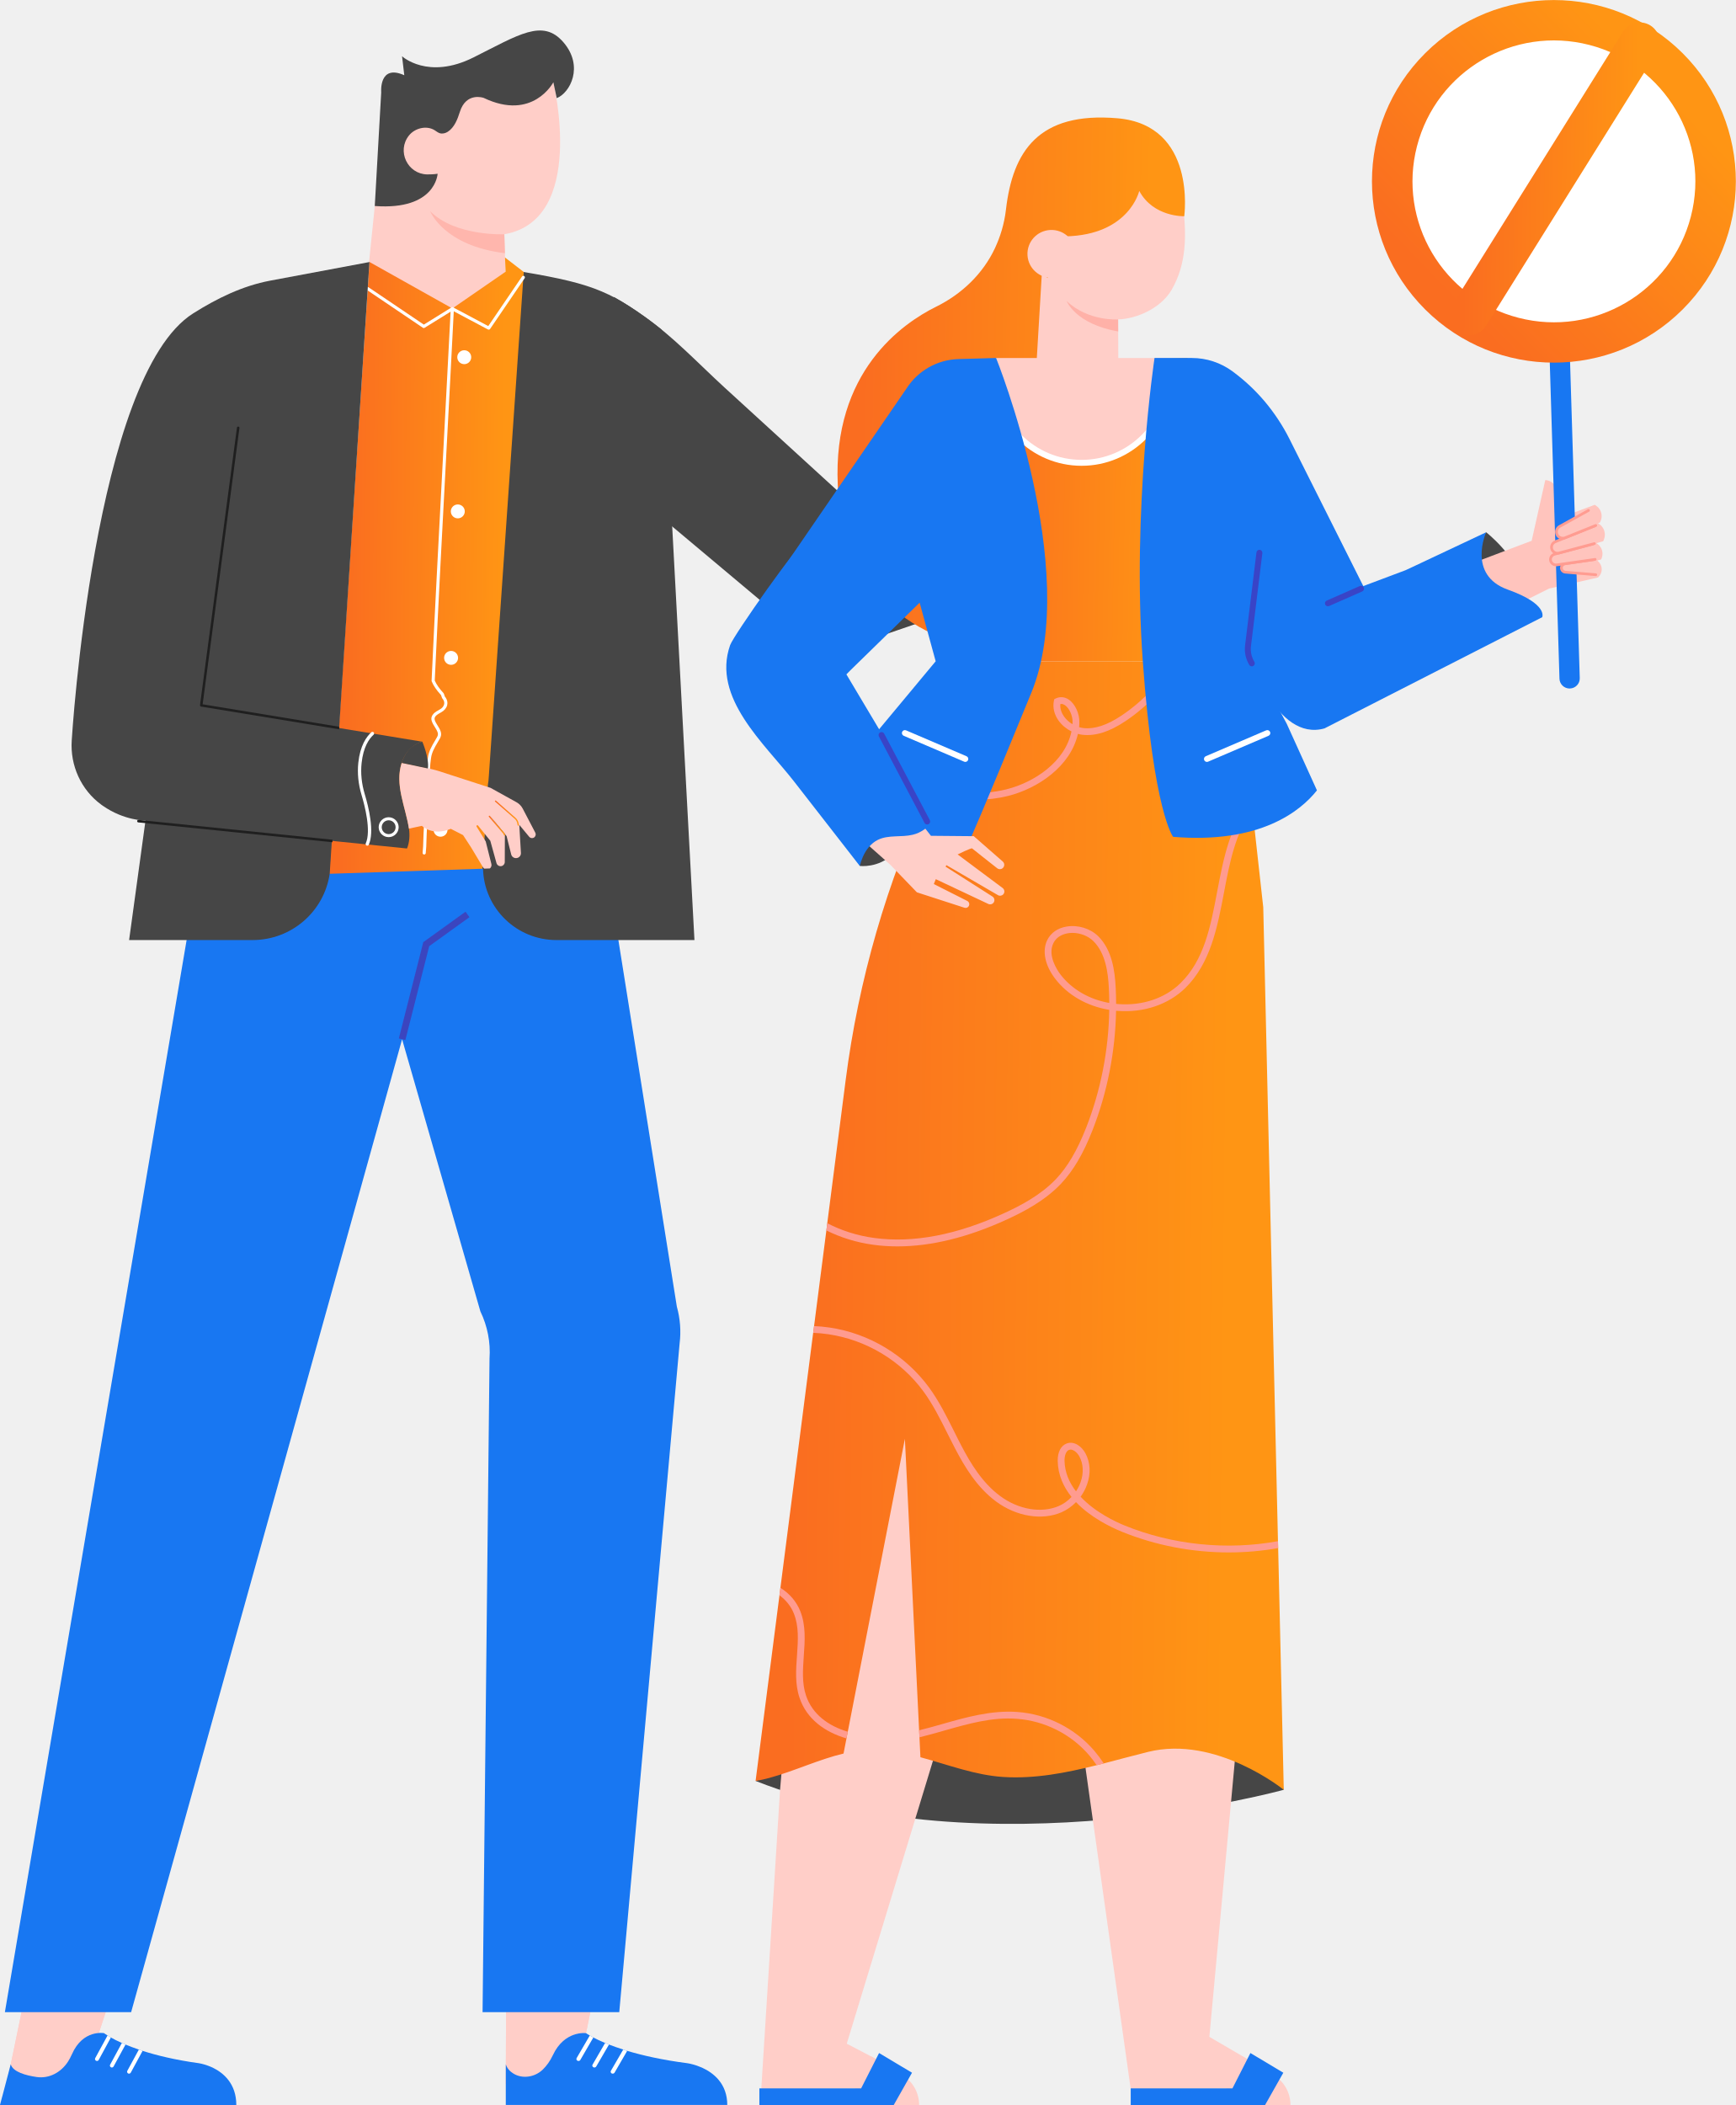
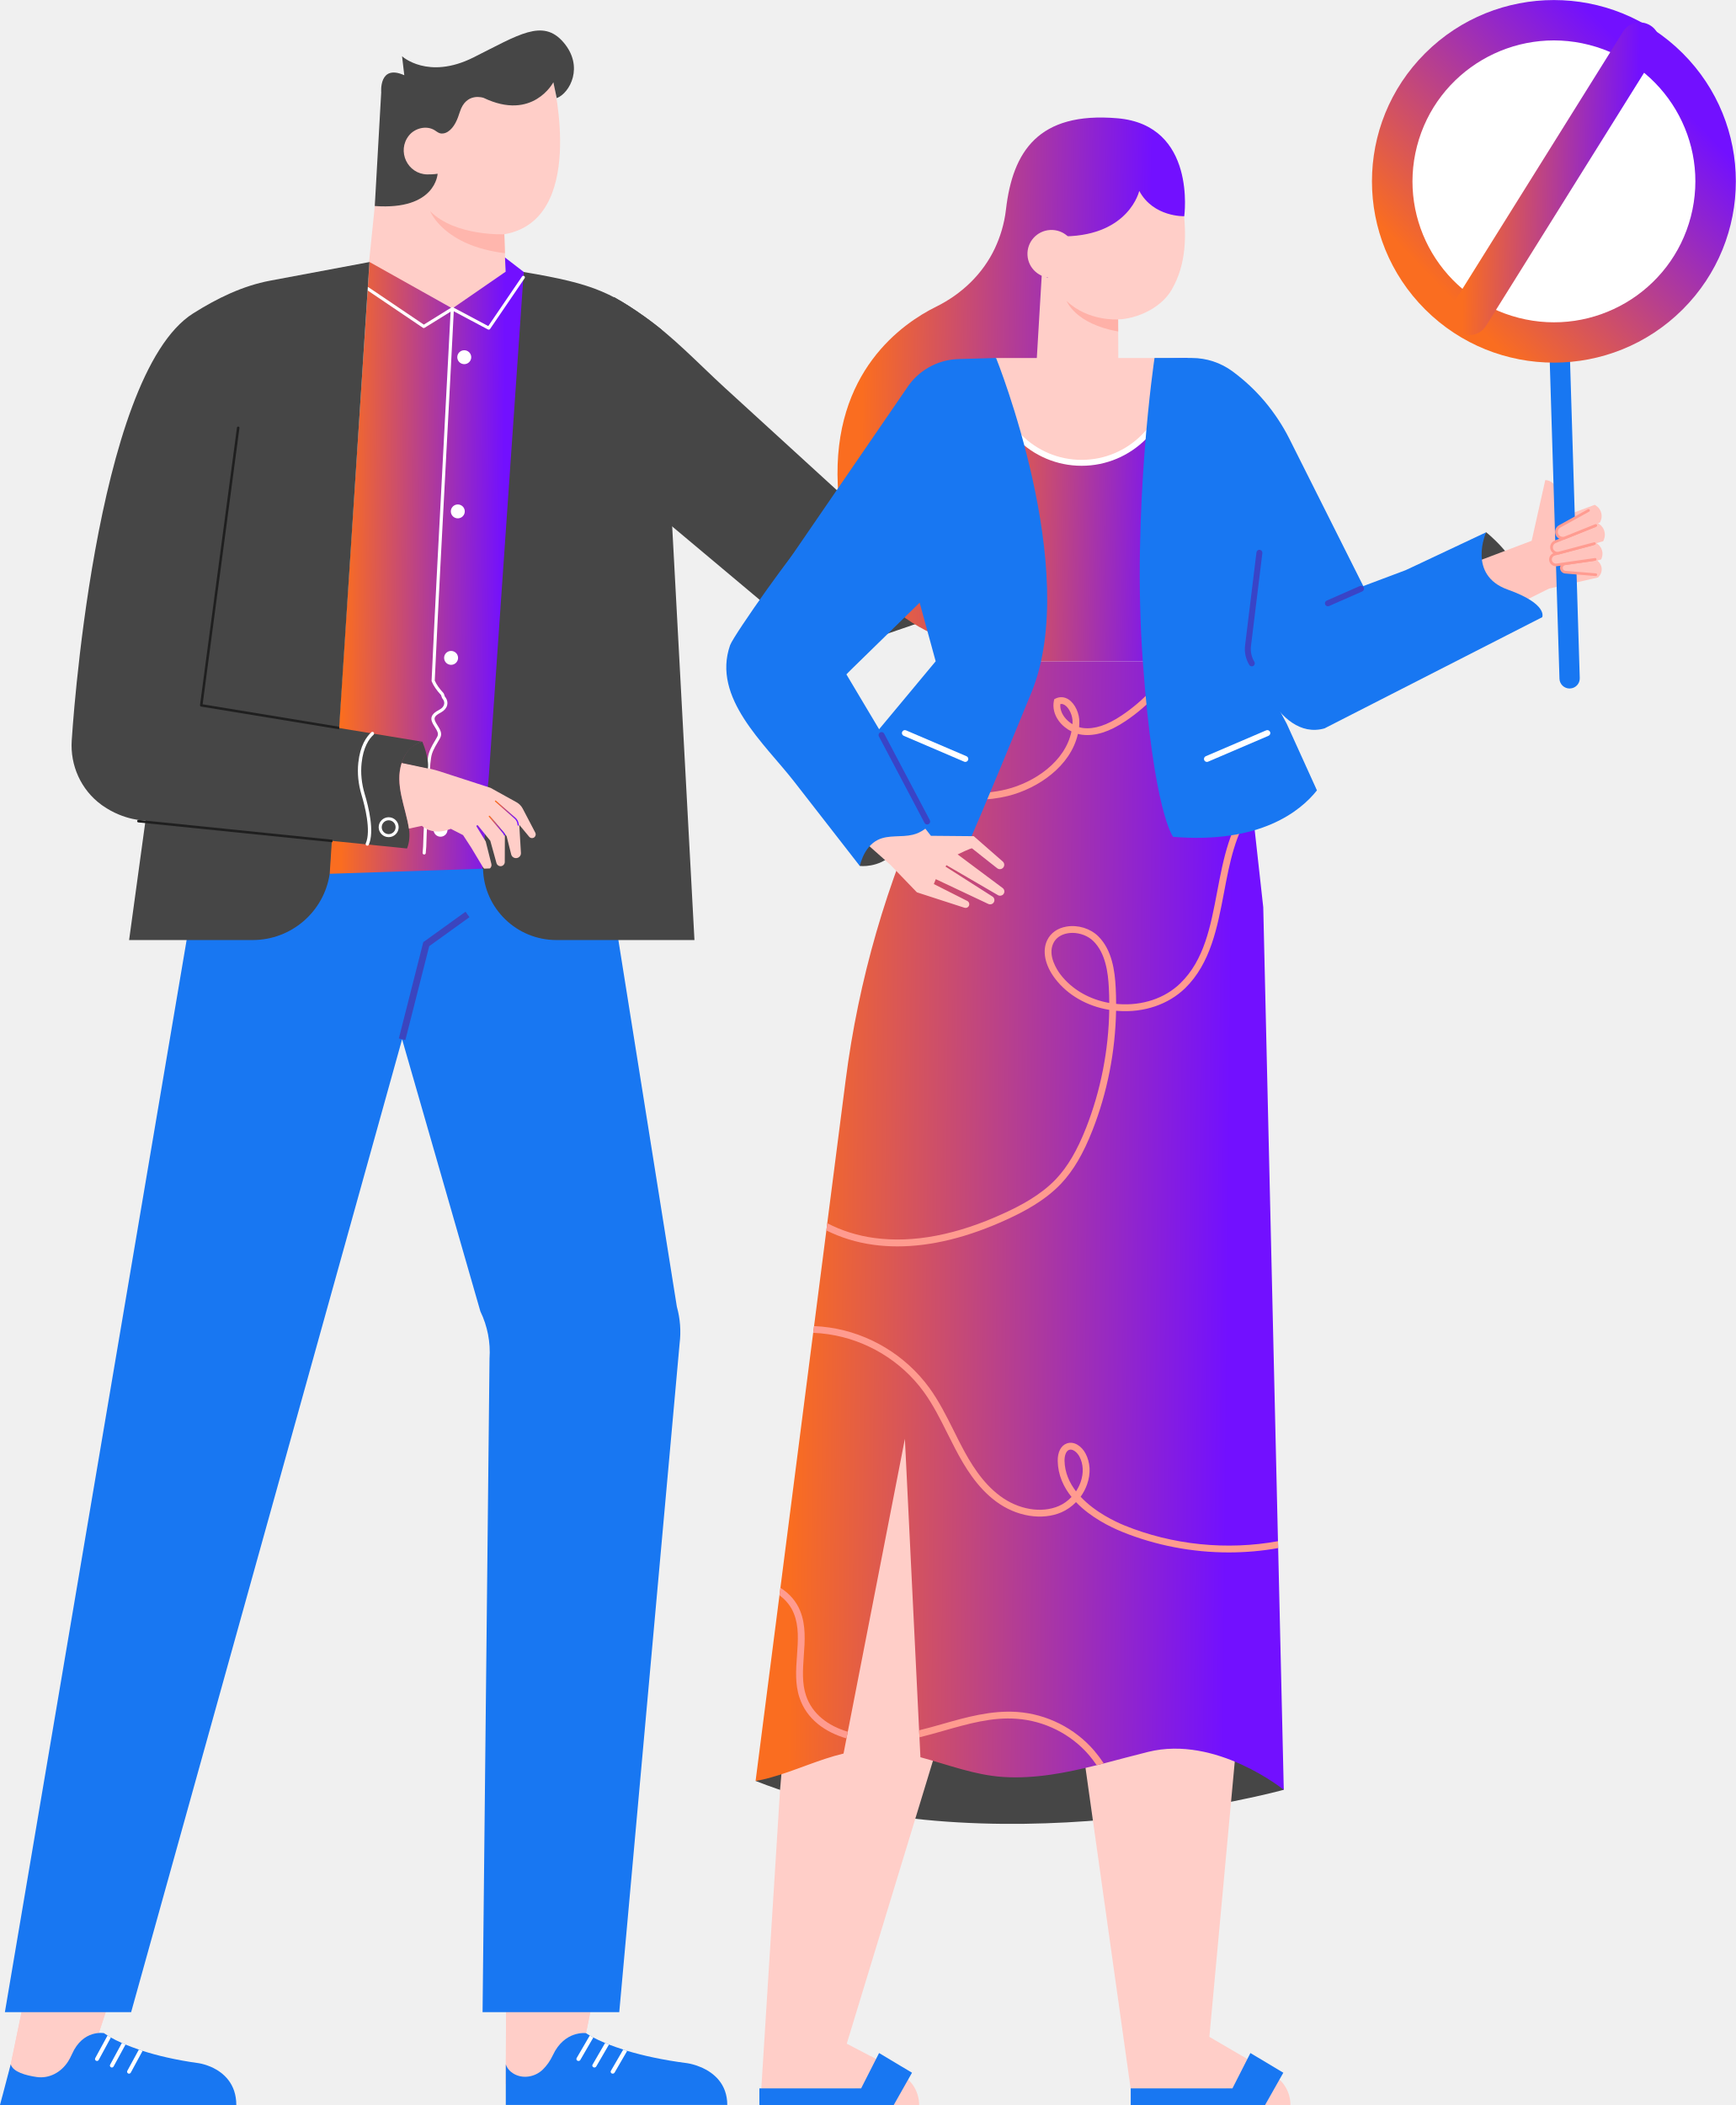
<svg xmlns="http://www.w3.org/2000/svg" width="240" height="291" viewBox="0 0 240 291" fill="none">
  <g clip-path="url(#clip0_12_9545)">
    <path d="M151.81 63.713C151.81 63.713 159.051 65.146 156.067 75.034L149.025 68.792L151.81 63.713Z" fill="#464646" />
    <path d="M144.478 68.182L156.689 65.07L162.628 63.387L172.033 64.169C172.462 64.206 172.776 64.585 172.73 65.011C172.691 65.372 172.402 65.657 172.038 65.689L165.604 66.269L166.377 66.572C167.167 66.883 167.804 67.486 168.155 68.254L169.9 72.072C170.066 72.435 169.858 72.859 169.468 72.953C169.214 73.013 168.949 72.914 168.799 72.7L167.231 70.462L166.003 68.709L167.241 70.029L167.282 72.679C167.287 72.948 167.072 73.171 166.802 73.176C166.58 73.18 166.382 73.038 166.32 72.826L165.556 70.269L164.173 68.063L157.285 70.786L150.863 75.494L144.478 68.182Z" fill="#FFCEC8" />
    <path d="M160.369 66.814L167.998 68.67C168.377 68.762 168.656 69.084 168.691 69.471C168.742 70.013 168.308 70.478 167.761 70.466L161.646 70.335C161.646 70.335 159.85 71.547 157.285 70.786L157.294 67.854L160.369 66.814Z" fill="#FFCEC8" />
    <path d="M167.781 70.623C167.774 70.623 167.765 70.623 167.758 70.623L165.6 70.577C165.512 70.575 165.443 70.503 165.445 70.416C165.447 70.331 165.516 70.262 165.602 70.262C165.604 70.262 165.604 70.262 165.604 70.262L167.763 70.308C167.977 70.317 168.185 70.225 168.333 70.069C168.481 69.91 168.552 69.698 168.534 69.484C168.504 69.165 168.273 68.898 167.959 68.822L160.329 66.966C160.244 66.945 160.193 66.86 160.214 66.775C160.234 66.692 160.322 66.644 160.403 66.66L168.033 68.516C168.476 68.624 168.804 69.001 168.845 69.455C168.873 69.758 168.769 70.059 168.561 70.283C168.363 70.501 168.079 70.623 167.781 70.623Z" fill="#FF9C91" />
    <path d="M164.298 67.571C164.287 67.571 164.275 67.571 164.264 67.566C164.178 67.548 164.125 67.463 164.146 67.378C164.4 66.271 165.577 66.117 165.589 66.115C165.677 66.106 165.753 66.165 165.764 66.253C165.776 66.338 165.714 66.416 165.628 66.428C165.589 66.432 164.659 66.559 164.453 67.449C164.437 67.52 164.372 67.571 164.298 67.571Z" fill="#FF9C91" />
    <path d="M168.093 70.411L165.603 70.421L168.093 70.411Z" fill="#FFCEC8" />
    <path d="M89.016 43.691C93.125 46.576 96.534 50.242 100.223 53.619C100.276 53.669 100.322 53.704 100.373 53.754C101.913 55.16 103.464 56.569 105.002 57.986C109.348 61.954 113.704 65.926 118.046 69.905L133.901 67.016L138.882 66.112L152.035 63.72C151.874 64.291 151.786 64.884 151.798 65.482C151.825 66.998 152.55 68.486 153.716 69.454C154.526 70.135 155.565 70.581 156.207 71.416C156.754 72.109 156.966 73.017 156.961 73.891C156.955 73.99 156.948 74.089 156.938 74.188C156.904 74.786 156.788 75.359 156.627 75.929L122.056 87.823C121.001 88.103 119.81 88.23 118.547 88.223C116.147 88.211 113.51 87.703 111.193 86.852C109.778 86.339 108.494 85.695 107.453 84.954L85.117 66.216L84.877 41.058C86.311 41.881 87.698 42.762 89.016 43.691Z" fill="#464646" />
    <path d="M81.024 281.068C81.024 281.068 78.051 280.652 76.428 284.123C74.805 287.596 71.504 287.833 71.504 287.833L69.928 288.118L70.008 266.98L84.053 266.037L81.024 281.068Z" fill="#FFCEC8" />
    <path d="M69.981 274.6L69.93 288.118L71.506 287.833C71.506 287.833 74.81 287.596 76.43 284.123C78.053 280.649 81.026 281.068 81.026 281.068L82.33 274.603H69.981V274.6Z" fill="#FFCEC8" />
    <path d="M13.658 281.08C13.658 281.08 11.597 280.65 10.078 284.123C8.559 287.596 5.463 287.833 5.463 287.833H0.982L5.232 267.272L17.984 267.413L13.658 281.08Z" fill="#FFCEC8" />
    <path d="M3.609 275.111L0.979 287.833H5.462C5.462 287.833 8.394 287.52 10.077 284.123C11.596 281.052 13.657 281.08 13.657 281.08L15.645 275.111H3.609Z" fill="#FFCEC8" />
    <path d="M97.065 285.838C96.816 285.73 96.573 285.638 96.359 285.562C95.59 285.296 95.02 285.22 95.02 285.22C91.562 284.778 88.819 284.143 86.721 283.518H86.712C86.525 283.451 86.335 283.4 86.167 283.334C85.426 283.099 84.773 282.867 84.193 282.641C84.006 282.575 83.817 282.499 83.658 282.425C82.979 282.142 82.434 281.882 82.033 281.666C81.846 281.558 81.675 281.466 81.541 281.39C81.192 281.19 81.024 281.066 81.024 281.066C81.024 281.066 78.048 280.65 76.433 284.118C76.042 284.953 75.555 285.599 75.043 286.101C73.976 287.143 72.252 287.444 70.966 286.644C70.509 286.358 70.112 285.951 69.932 285.369V288.111H69.93V290.995H100.553C100.548 288.033 98.637 286.556 97.065 285.838Z" fill="#1877F2" />
    <path d="M84.578 286.639C84.627 286.657 84.675 286.667 84.712 286.667C84.818 286.667 84.913 286.614 84.971 286.524L86.711 283.518C86.52 283.456 86.337 283.401 86.164 283.339L84.463 286.273C84.386 286.398 84.444 286.568 84.578 286.639Z" fill="white" />
    <path d="M82.043 285.779C82.091 285.806 82.128 285.816 82.177 285.816C82.283 285.816 82.377 285.763 82.435 285.673L84.194 282.648C84.003 282.577 83.82 282.506 83.656 282.432L81.925 285.42C81.851 285.544 81.9 285.708 82.043 285.779Z" fill="white" />
    <path d="M79.841 284.882C79.889 284.9 79.938 284.91 79.984 284.91C80.081 284.91 80.185 284.864 80.233 284.774L82.032 281.669C81.84 281.561 81.676 281.471 81.542 281.391L79.725 284.514C79.649 284.647 79.707 284.808 79.841 284.882Z" fill="white" />
    <path d="M32.672 291H-0.001L0.234 290.098L0.378 289.574L1.483 285.371C1.793 286.439 3.584 286.915 5.073 287.131C6.813 287.382 8.45 286.478 9.403 285.001C9.595 284.7 9.78 284.359 9.948 283.975C11.472 280.507 14.387 281.068 14.387 281.068C14.387 281.068 14.537 281.192 14.872 281.392C14.997 281.468 15.149 281.558 15.331 281.668C15.708 281.885 16.211 282.145 16.846 282.427C17.005 282.503 17.171 282.577 17.356 282.644C17.892 282.869 18.503 283.101 19.198 283.336C19.366 283.403 19.533 283.453 19.717 283.52H19.727C21.684 284.146 24.253 284.778 27.494 285.222C27.494 285.222 28.03 285.298 28.75 285.565C28.96 285.641 29.186 285.73 29.42 285.841C30.881 286.556 32.672 288.033 32.672 291Z" fill="#1877F2" />
    <path d="M17.712 286.639C17.759 286.657 17.802 286.667 17.839 286.667C17.939 286.667 18.029 286.614 18.082 286.524L19.712 283.518C19.532 283.456 19.361 283.4 19.199 283.338L17.604 286.273C17.532 286.397 17.588 286.568 17.712 286.639Z" fill="white" />
    <path d="M15.335 285.779C15.379 285.807 15.415 285.816 15.462 285.816C15.561 285.816 15.651 285.763 15.704 285.673L17.352 282.649C17.172 282.577 17.001 282.506 16.849 282.432L15.229 285.42C15.155 285.544 15.201 285.708 15.335 285.779Z" fill="white" />
    <path d="M13.275 284.882C13.319 284.9 13.365 284.909 13.411 284.909C13.501 284.909 13.6 284.863 13.644 284.774L15.329 281.669C15.149 281.56 14.997 281.471 14.87 281.39L13.168 284.514C13.095 284.647 13.148 284.808 13.275 284.882Z" fill="white" />
    <path d="M28.753 112.544L0.676 278.166H18.13L55.593 143.675L66.419 181.295C67.4 183.321 67.837 185.568 67.68 187.813L66.719 278.166H85.618L93.963 185.715C94.173 184.013 94.041 182.288 93.58 180.637L81.807 106.828L59.903 101.037L30.064 101.727L28.753 112.544Z" fill="#1877F2" />
    <path d="M56.045 143.787L55.143 143.56L58.522 130.247L64.363 126.038L64.908 126.79L59.342 130.801L56.045 143.787Z" fill="#3B45BF" />
    <path d="M76.507 11.371C76.507 11.371 81.149 30.404 69.727 32.384L69.912 38.351L62.934 43.521L53.007 37.619L50.796 38.45L53.229 14.727L76.507 11.371Z" fill="#FFCEC8" />
    <path d="M69.728 32.385C69.728 32.385 62.938 32.697 59.477 29.197C59.477 29.197 61.304 33.972 69.808 35.002L69.728 32.385Z" fill="#FFB6AD" />
    <path d="M76.933 129.955H96.014L91.472 45.569C84.86 40.439 82.347 39.278 72.402 37.601C71.876 37.511 67.363 109.202 66.682 120.097L66.781 120.095C66.922 125.578 71.425 129.955 76.933 129.955Z" fill="#464646" />
    <path d="M67.534 107.955C67.437 108.427 67.407 108.896 67.437 109.37V109.381L66.696 120.095L45.528 120.796L48.014 82.94L48.026 82.767L48.051 82.367L48.063 82.188V82.185L48.084 81.873L48.102 81.606L48.116 81.38L48.125 81.226L48.128 81.21L48.144 80.973L48.153 80.854L48.171 80.571L48.178 80.483L48.215 79.931L48.22 79.835L51.087 36.219L62.544 42.641L69.905 37.562L69.82 35.598L72.41 37.594L67.597 107.12L67.534 107.955Z" fill="url(#paint0_linear_12_9545)" />
    <path d="M58.655 118.128C58.761 118.126 58.851 118.045 58.863 117.937C58.934 117.328 58.948 116.748 58.962 116.187C58.971 115.858 58.981 115.515 58.999 115.168C59.05 114.094 59.121 113.004 59.193 111.95C59.264 110.892 59.336 109.8 59.387 108.723C59.398 108.392 59.403 108.061 59.408 107.739C59.424 106.791 59.44 105.811 59.595 104.797C59.701 104.001 60.08 103.355 60.483 102.669C60.578 102.508 60.675 102.343 60.77 102.175C60.917 101.938 61.068 101.607 60.934 101.144C60.827 100.816 60.659 100.546 60.495 100.289C60.338 100.04 60.193 99.808 60.105 99.537C59.971 99.068 60.407 98.789 60.991 98.474C61.43 98.237 61.725 97.885 61.825 97.483C61.913 97.129 61.839 96.765 61.612 96.429C61.603 96.416 61.592 96.404 61.58 96.393C61.508 96.326 61.474 96.218 61.439 96.103C61.414 96.02 61.388 95.935 61.345 95.857C61.335 95.841 61.326 95.827 61.315 95.813C60.717 95.164 60.343 94.626 60.107 94.076C60.603 83.455 61.176 72.686 61.73 62.269C62.072 55.856 62.425 49.223 62.755 42.691C62.762 42.571 62.67 42.47 62.55 42.466C62.43 42.461 62.328 42.551 62.321 42.67C61.989 49.205 61.638 55.836 61.296 62.248C60.742 72.681 60.167 83.469 59.671 94.106C59.669 94.138 59.675 94.168 59.687 94.198C59.939 94.806 60.336 95.388 60.973 96.084C60.991 96.124 61.008 96.176 61.024 96.232C61.068 96.374 61.121 96.549 61.261 96.689C61.409 96.917 61.458 97.149 61.4 97.379C61.331 97.658 61.107 97.918 60.781 98.092C60.25 98.38 59.445 98.814 59.687 99.661C59.793 99.99 59.962 100.259 60.126 100.517C60.283 100.765 60.428 100.997 60.516 101.269C60.585 101.508 60.55 101.701 60.396 101.952C60.393 101.954 60.391 101.959 60.391 101.961C60.299 102.127 60.202 102.292 60.107 102.451C59.701 103.141 59.281 103.856 59.165 104.735C59.006 105.774 58.99 106.77 58.974 107.732C58.969 108.052 58.962 108.383 58.953 108.707C58.902 109.777 58.831 110.867 58.759 111.923C58.687 112.981 58.616 114.073 58.565 115.147C58.544 115.499 58.535 115.844 58.528 116.178C58.514 116.755 58.498 117.298 58.431 117.889C58.417 118.008 58.503 118.114 58.62 118.128C58.634 118.128 58.646 118.128 58.655 118.128Z" fill="white" />
    <path d="M67.583 45.573C67.65 45.571 67.715 45.539 67.756 45.479L72.535 38.462C72.602 38.363 72.576 38.229 72.477 38.163C72.378 38.096 72.244 38.121 72.177 38.22L67.509 45.077L62.645 42.491C62.576 42.455 62.495 42.457 62.428 42.498L58.597 44.876L50.967 39.724C50.868 39.658 50.734 39.683 50.667 39.782C50.6 39.881 50.626 40.014 50.725 40.081L58.467 45.311C58.539 45.359 58.631 45.362 58.703 45.316L62.549 42.931L67.472 45.55C67.509 45.566 67.546 45.573 67.583 45.573Z" fill="white" />
    <path d="M63.223 49.412C63.242 49.943 63.687 50.357 64.218 50.341C64.751 50.323 65.167 49.879 65.151 49.35C65.132 48.818 64.687 48.404 64.156 48.42C63.623 48.437 63.207 48.88 63.223 49.412Z" fill="white" />
    <path d="M62.332 70.729C62.35 71.26 62.796 71.674 63.327 71.658C63.86 71.64 64.275 71.196 64.259 70.667C64.241 70.135 63.795 69.721 63.264 69.737C62.731 69.754 62.313 70.198 62.332 70.729Z" fill="white" />
    <path d="M61.403 90.978C61.421 91.51 61.867 91.924 62.398 91.908C62.931 91.889 63.347 91.445 63.331 90.916C63.312 90.385 62.867 89.971 62.336 89.987C61.802 90.003 61.385 90.447 61.403 90.978Z" fill="white" />
    <path d="M59.944 114.74C59.962 115.272 60.408 115.686 60.939 115.669C61.472 115.651 61.888 115.207 61.872 114.678C61.853 114.147 61.408 113.733 60.877 113.749C60.343 113.767 59.925 114.211 59.944 114.74Z" fill="white" />
    <path d="M13.999 111.237C14.062 111.283 14.126 111.329 14.191 111.375C17.178 113.473 20.116 113.436 20.116 113.436L17.85 129.955H34.925C40.264 129.955 44.798 126.059 45.583 120.796L51.079 36.226L37.376 38.793C33.535 39.513 30.02 41.237 26.714 43.319C12.956 51.981 9.918 102.357 9.918 102.357C9.685 105.814 11.199 109.183 13.999 111.237Z" fill="#464646" />
    <path d="M33.243 98.401L35.203 115.161L56.272 117.296C56.623 116.456 56.671 115.449 56.547 114.581C56.083 111.476 54.441 108.307 55.648 105.158C56.119 103.928 57.124 102.849 58.393 102.536L33.243 98.401Z" fill="#464646" />
    <path d="M32.761 59.12C32.772 59.026 32.86 58.959 32.955 58.971C33.049 58.982 33.116 59.07 33.105 59.164L28.017 97.363L46.893 100.468V100.818L27.795 97.678C27.703 97.662 27.638 97.577 27.652 97.485L32.761 59.12Z" fill="#1F1F1F" />
    <path d="M19.154 113.346L45.964 116.086V116.433L19.117 113.691C19.023 113.682 18.953 113.597 18.963 113.503C18.974 113.406 19.057 113.337 19.154 113.346Z" fill="#1F1F1F" />
    <path d="M56.536 114.551L58.335 114.167C58.335 114.167 59.752 115.623 62.33 114.579L64.022 115.446L65.147 117.173L66.783 119.901C66.825 119.97 66.883 120.035 66.952 120.083L67.732 120.055C67.907 119.908 68 119.664 67.935 119.425L67.155 116.327L65.892 114.264C65.851 114.202 65.878 114.117 65.948 114.089C65.996 114.068 66.054 114.082 66.088 114.124L67.787 116.228L68.644 119.319C68.729 119.614 69.029 119.796 69.332 119.731C69.6 119.676 69.789 119.437 69.789 119.165L69.803 115.506V115.4L68.21 113.358L67.663 112.658L68.674 113.903L69.805 115.294L70.043 115.589L70.675 118.107C70.758 118.471 71.125 118.694 71.49 118.611C71.82 118.542 72.044 118.241 72.023 117.905L71.793 114.022L73.161 115.674C73.344 115.89 73.66 115.927 73.877 115.75C74.066 115.596 74.122 115.331 74.011 115.113L72.277 111.796C72.081 111.419 71.779 111.104 71.407 110.901L67.82 108.914L60.673 106.598C59.731 106.29 57.33 105.8 55.541 105.457C54.542 108.502 56.086 111.559 56.536 114.551Z" fill="#FFCEC8" />
    <path d="M71.655 114.149L71.666 114.147C71.713 114.14 71.745 114.094 71.738 114.048L71.703 113.836C71.653 113.532 71.498 113.252 71.265 113.049L68.566 110.683C68.529 110.65 68.476 110.655 68.444 110.69C68.411 110.726 68.416 110.779 68.451 110.811L71.149 113.178C71.353 113.355 71.486 113.599 71.533 113.864L71.567 114.075C71.574 114.119 71.611 114.149 71.655 114.149Z" fill="url(#paint1_linear_12_9545)" />
    <path d="M69.761 115.524C69.771 115.524 69.782 115.522 69.791 115.518C69.835 115.499 69.856 115.449 69.84 115.405L69.75 115.184C69.748 115.175 69.741 115.168 69.736 115.161L67.721 112.797C67.691 112.76 67.635 112.755 67.598 112.787C67.561 112.817 67.557 112.873 67.589 112.909L69.595 115.262L69.681 115.469C69.692 115.504 69.724 115.524 69.761 115.524Z" fill="url(#paint2_linear_12_9545)" />
    <path d="M150.05 79.4C150.02 79.4 149.99 79.393 149.963 79.381C149.856 79.333 149.81 79.207 149.859 79.103C149.937 78.933 151.731 74.896 146.869 71.881C145.101 70.784 144.055 69.487 143.762 68.024C143.383 66.138 144.404 64.689 144.447 64.627C144.514 64.532 144.648 64.512 144.741 64.578C144.835 64.645 144.856 64.776 144.789 64.87C144.78 64.884 143.831 66.241 144.175 67.948C144.445 69.289 145.426 70.494 147.091 71.524C152.276 74.742 150.26 79.237 150.24 79.28C150.207 79.354 150.131 79.4 150.05 79.4Z" fill="white" />
    <path d="M153.548 75.041C152.786 75.041 152.167 74.425 152.167 73.666C152.167 72.907 152.786 72.29 153.548 72.29C154.309 72.29 154.928 72.907 154.928 73.666C154.928 74.423 154.309 75.041 153.548 75.041ZM153.548 72.709C153.019 72.709 152.587 73.139 152.587 73.666C152.587 74.193 153.019 74.623 153.548 74.623C154.076 74.623 154.508 74.193 154.508 73.666C154.508 73.139 154.076 72.709 153.548 72.709Z" fill="white" />
    <path d="M53.736 115.729C52.974 115.729 52.355 115.113 52.355 114.354C52.355 113.595 52.974 112.978 53.736 112.978C54.498 112.978 55.117 113.595 55.117 114.354C55.117 115.113 54.498 115.729 53.736 115.729ZM53.736 113.399C53.207 113.399 52.776 113.829 52.776 114.356C52.776 114.883 53.207 115.313 53.736 115.313C54.265 115.313 54.696 114.883 54.696 114.356C54.696 113.827 54.267 113.399 53.736 113.399Z" fill="white" />
    <path d="M58.39 102.534C58.39 102.534 59.351 104.742 59.164 106.237L55.532 105.466C55.532 105.466 56.109 103.072 58.39 102.534Z" fill="#464646" />
    <path d="M50.78 116.909C50.75 116.909 50.718 116.902 50.688 116.888C50.572 116.838 50.519 116.702 50.57 116.587C51.341 114.848 50.418 111.325 49.984 109.889C49.536 108.387 49.388 106.89 49.54 105.434C49.79 103.079 50.658 101.848 51.341 101.232C51.436 101.149 51.581 101.156 51.664 101.248C51.75 101.342 51.743 101.487 51.648 101.572C51.023 102.136 50.228 103.272 49.995 105.485C49.847 106.881 49.993 108.318 50.422 109.761C50.979 111.603 51.789 114.961 50.988 116.771C50.951 116.859 50.868 116.909 50.78 116.909Z" fill="white" />
    <path d="M76.507 11.371C76.507 11.371 73.677 16.792 66.865 13.529C66.865 13.529 64.455 12.668 63.575 15.477C63.264 16.466 62.828 17.623 61.911 18.214C61.583 18.425 61.168 18.531 60.798 18.414C60.535 18.329 60.321 18.142 60.085 17.998C58.959 17.305 57.354 17.706 56.532 18.743C54.836 20.882 56.334 24.061 59.062 24.111C59.487 24.118 59.981 24.097 60.505 24.019C60.505 24.019 60.27 29.095 51.816 28.481L52.705 12.765C52.705 12.765 52.361 8.816 55.895 10.4L55.588 7.776C55.588 7.776 59.159 11.086 65.443 7.949C71.726 4.811 75.046 2.518 77.908 5.856C80.771 9.193 78.799 12.862 76.971 13.568L76.507 11.371Z" fill="#464646" />
    <path d="M118.872 119.708C118.872 119.708 121.469 120.058 123.526 118.009L120.647 113.158C120.645 113.158 117.713 115.943 118.872 119.708Z" fill="#464646" />
    <path d="M205.473 73.581C205.473 73.581 209.437 76.651 210.644 80.605L202.832 85.116L201.089 79.28L205.473 73.581Z" fill="#464646" />
    <path d="M203.514 77.884C203.592 77.861 211.766 74.758 211.766 74.758L213.648 66.365C214.509 66.398 215.201 67.085 215.236 67.943L215.4 71.679L220.478 69.788C220.575 69.836 221.196 70.165 221.388 70.915C221.565 71.603 221.254 72.145 221.191 72.249C221.104 72.274 221.018 72.3 220.931 72.325C221.046 72.387 221.588 72.7 221.803 73.383C222.034 74.114 221.711 74.717 221.655 74.818C221.344 74.908 221.03 74.998 220.718 75.09C220.843 75.163 221.265 75.437 221.462 75.987C221.702 76.658 221.425 77.236 221.371 77.339C221.191 77.39 221.014 77.442 220.834 77.493C220.896 77.539 221.441 77.953 221.452 78.68C221.464 79.361 221 79.777 220.933 79.837C218.678 80.347 216.425 80.856 214.172 81.366L208.631 84.133L203.514 77.884Z" fill="#FFC4BD" />
    <path d="M217.011 95.181C216.256 95.181 215.633 94.583 215.61 93.826L213.936 39.204C213.913 38.434 214.52 37.79 215.296 37.764C216.062 37.762 216.716 38.346 216.741 39.119L218.415 93.741C218.438 94.511 217.831 95.155 217.055 95.178C217.041 95.181 217.025 95.181 217.011 95.181Z" fill="#1877F2" />
    <path d="M220.632 79.451L216.415 79.096C216.108 79.071 215.874 78.813 215.879 78.507C215.884 78.22 216.096 77.981 216.38 77.937L220.545 77.328L220.632 79.451Z" fill="#FFC4BD" />
    <path d="M220.632 79.637C220.628 79.637 220.621 79.637 220.616 79.637L216.398 79.283C215.997 79.248 215.685 78.905 215.69 78.505C215.694 78.126 215.973 77.811 216.35 77.755L220.514 77.144C220.616 77.123 220.711 77.199 220.727 77.3C220.743 77.401 220.671 77.496 220.57 77.512L216.405 78.123C216.211 78.153 216.066 78.314 216.063 78.51C216.061 78.717 216.223 78.894 216.431 78.912L220.648 79.264C220.752 79.273 220.828 79.363 220.819 79.464C220.81 79.563 220.729 79.637 220.632 79.637Z" fill="#FF9C91" />
    <path d="M220.353 77.355L215.231 78.091C214.82 78.151 214.439 77.871 214.376 77.461C214.316 77.082 214.554 76.716 214.928 76.617L220.439 75.147L220.353 77.355Z" fill="#FFC4BD" />
    <path d="M215.125 78.284C214.67 78.284 214.266 77.951 214.192 77.491C214.118 77.015 214.414 76.562 214.88 76.438L220.39 74.968C220.49 74.945 220.594 75 220.619 75.099C220.647 75.198 220.587 75.301 220.487 75.327L214.977 76.796C214.695 76.87 214.517 77.144 214.561 77.431C214.61 77.737 214.898 77.953 215.205 77.905L220.328 77.169C220.425 77.155 220.524 77.224 220.54 77.328C220.554 77.429 220.485 77.523 220.381 77.539L215.259 78.275C215.212 78.282 215.168 78.284 215.125 78.284Z" fill="#FF9C91" />
    <path d="M220.228 75.205L215.551 76.451C215.084 76.576 214.611 76.277 214.526 75.805C214.457 75.421 214.667 75.042 215.029 74.897L220.632 72.645L220.228 75.205Z" fill="#FFC4BD" />
    <path d="M215.336 76.665C215.145 76.665 214.958 76.612 214.794 76.509C214.556 76.359 214.39 76.113 214.341 75.837C214.256 75.37 214.515 74.901 214.958 74.722L220.561 72.47C220.655 72.433 220.766 72.477 220.803 72.573C220.842 72.668 220.796 72.778 220.699 72.815L215.096 75.067C214.817 75.179 214.653 75.474 214.708 75.771C214.741 75.948 214.842 76.097 214.995 76.194C215.147 76.29 215.327 76.318 215.5 76.27L220.177 75.023C220.277 75.002 220.381 75.055 220.406 75.154C220.434 75.253 220.374 75.356 220.274 75.382L215.597 76.629C215.512 76.654 215.424 76.665 215.336 76.665Z" fill="#FF9C91" />
    <path d="M220.466 72.709L216.398 74.344C215.955 74.524 215.449 74.315 215.262 73.875C215.089 73.464 215.253 72.99 215.643 72.774L219.621 70.57L220.466 72.709Z" fill="#FFC4BD" />
    <path d="M216.075 74.593C215.66 74.593 215.262 74.349 215.092 73.947C214.879 73.445 215.078 72.872 215.553 72.608L219.531 70.404C219.619 70.354 219.734 70.386 219.785 70.476C219.836 70.566 219.803 70.678 219.711 70.729L215.733 72.932C215.426 73.102 215.297 73.475 215.433 73.799C215.579 74.142 215.98 74.308 216.327 74.167L220.394 72.532C220.491 72.495 220.6 72.539 220.637 72.635C220.676 72.73 220.63 72.84 220.533 72.877L216.465 74.512C216.338 74.57 216.207 74.593 216.075 74.593Z" fill="#FF9C91" />
    <path d="M232.628 42.791C242.452 33.004 242.452 17.135 232.628 7.347C222.804 -2.44 206.877 -2.44 197.053 7.347C187.229 17.135 187.229 33.004 197.053 42.791C206.877 52.579 222.804 52.579 232.628 42.791Z" fill="url(#paint3_linear_12_9545)" />
    <path d="M233.774 29.945C236.475 19.527 230.189 8.902 219.734 6.211C209.279 3.52 198.614 9.784 195.913 20.201C193.212 30.618 199.498 41.244 209.953 43.934C220.408 46.625 231.073 40.362 233.774 29.945Z" fill="white" />
    <path d="M131.889 232.82L158.835 237.864L161.314 240.371V232.818L174.527 238.943L177.493 247.423C177.493 247.423 136.462 258.808 104.465 246.2L131.889 232.82Z" fill="#464646" />
    <path d="M107.851 247.426L105.252 288.806L121.799 288.7L123.447 285.857L117.071 282.522L133.221 229.531L125.818 189.009L113.031 186.925L107.851 247.426Z" fill="#FFCEC8" />
    <path d="M156.332 288.806L172.881 288.7L174.529 285.857L167.207 281.579L172.008 229.531L148.103 230.348L156.332 288.806Z" fill="#FFCEC8" />
    <path d="M171.791 284.288L169.473 288.852H156.334V291H178.418C178.418 289.293 177.52 287.713 176.052 286.834L171.791 284.288Z" fill="#FFCEC8" />
    <path d="M170.397 288.7L172.881 283.817L177.431 286.538L174.908 291H156.332V288.7H170.397Z" fill="#1877F2" />
    <path d="M120.45 284.288L118.133 288.852H104.993V291H127.078C127.078 289.293 126.18 287.713 124.712 286.834L120.45 284.288Z" fill="#FFCEC8" />
    <path d="M119.059 288.7L121.54 283.817L126.092 286.538L123.567 291H104.991V288.7H119.059Z" fill="#1877F2" />
    <path d="M104.467 246.2C105.111 246.096 105.743 245.954 106.357 245.786C109.827 244.843 113.156 243.242 116.627 242.414L117.034 240.323L117.214 239.401L125.109 198.906L127.075 239.203L127.124 240.174L127.255 242.924C131.067 243.953 134.838 245.422 138.772 245.657C143.103 245.921 147.378 245.091 151.623 244.026C151.944 243.95 152.276 243.865 152.606 243.78C154.649 243.253 156.692 242.688 158.723 242.188C168.151 239.842 177.493 247.428 177.493 247.428L176.717 214.008L176.69 213.056L174.656 125.424L173.163 111.969L173.01 110.649L170.873 91.418H137.798L132.029 102.177C130.933 104.231 129.882 106.313 128.89 108.415C128.749 108.698 128.615 108.981 128.493 109.273C122.611 121.946 118.696 135.457 116.918 149.335L114.374 169.111L114.252 170.1L112.551 183.319L112.428 184.252L107.899 219.498L107.768 220.536L104.467 246.2Z" fill="url(#paint4_linear_12_9545)" />
    <path d="M163.588 28.615C164.045 32.555 164.054 36.46 162.018 40.014C160.665 42.371 157.724 43.864 155.072 44.129C150.781 44.554 146.976 41.99 144.857 38.415L144.135 25.581L163.114 24.521L163.588 28.615Z" fill="#FFCEC8" />
    <path d="M163.732 29.892C163.732 29.892 159.464 30.037 157.511 26.391C157.511 26.391 156.145 32.486 147.308 32.675L144.852 38.416L143.259 50.953L135.69 89.651C135.69 89.651 116.8 87.669 115.831 67.065C115.094 51.381 124.769 44.697 129.434 42.397C132.961 40.658 135.9 37.857 137.562 34.303C138.282 32.764 138.848 30.984 139.081 28.979C140.009 20.954 143.559 15.413 154.492 16.349C165.496 17.29 163.732 29.892 163.732 29.892Z" fill="url(#paint5_linear_12_9545)" />
    <path d="M131.889 50.433L137.798 91.418H165.61L164.19 49.49L131.889 50.433Z" fill="url(#paint6_linear_12_9545)" />
    <path d="M142.059 35.28C142.16 37.104 143.728 38.498 145.559 38.397C147.389 38.296 148.788 36.734 148.687 34.91C148.585 33.086 147.018 31.692 145.187 31.794C143.356 31.897 141.957 33.456 142.059 35.28Z" fill="#FFCEC8" />
    <path d="M137.4 51.885C137.4 58.564 142.837 63.983 149.543 63.983C156.246 63.983 161.676 58.566 161.676 51.885C161.676 51.066 161.59 50.263 161.44 49.493H137.638C137.486 50.263 137.4 51.063 137.4 51.885Z" fill="#FFCEC8" />
    <path d="M149.543 64.392C142.623 64.392 136.99 58.782 136.99 51.885C136.99 51.657 137.175 51.475 137.401 51.475C137.63 51.475 137.812 51.659 137.812 51.885C137.812 58.329 143.075 63.573 149.543 63.573C156.007 63.573 161.263 58.329 161.263 51.885C161.263 51.657 161.448 51.475 161.674 51.475C161.903 51.475 162.085 51.659 162.085 51.885C162.087 58.782 156.459 64.392 149.543 64.392Z" fill="white" />
    <path d="M112.429 184.253C113.128 184.28 113.837 184.347 114.536 184.451C119.774 185.223 124.569 188.105 127.69 192.374C129.003 194.173 130.026 196.227 131.018 198.216C131.358 198.895 131.708 199.583 132.059 200.261C133.373 202.777 135.076 205.613 137.706 207.564C140.506 209.645 144.061 210.23 146.764 209.061C147.512 208.732 148.193 208.252 148.768 207.658C150.801 209.788 153.562 211.115 155.104 211.748C159.756 213.641 164.825 214.611 169.885 214.611C172.182 214.611 174.472 214.413 176.722 214.009L176.695 213.056C169.631 214.347 162.103 213.583 155.467 210.88C154.275 210.391 151.429 209.082 149.405 206.913C149.783 206.386 150.086 205.811 150.303 205.188C150.831 203.691 150.748 202.172 150.076 200.919C149.566 199.958 148.516 199.176 147.496 199.544C146.683 199.836 146.219 200.74 146.238 201.965C146.275 203.925 147.05 205.574 148.147 206.94C147.646 207.476 147.05 207.911 146.388 208.194C143.987 209.231 140.799 208.693 138.274 206.809C135.797 204.972 134.16 202.248 132.902 199.829C132.542 199.15 132.212 198.472 131.872 197.793C130.861 195.776 129.82 193.685 128.458 191.82C125.187 187.353 120.166 184.32 114.672 183.519C113.964 183.416 113.264 183.349 112.553 183.321L112.429 184.253ZM148.768 206.168C147.851 204.981 147.216 203.566 147.179 201.947C147.17 201.354 147.332 200.608 147.812 200.431C147.879 200.413 147.953 200.395 148.02 200.395C148.465 200.395 148.966 200.848 149.238 201.356C149.788 202.382 149.843 203.635 149.409 204.88C149.25 205.337 149.033 205.761 148.768 206.168Z" fill="#FF9B8F" />
    <path d="M114.252 170.1C116.237 171.08 118.421 171.768 120.729 172.078C121.817 172.23 122.932 172.304 124.077 172.304C128.758 172.304 133.855 171.05 139.254 168.564C141.551 167.508 144.464 165.992 146.697 163.637C148.389 161.848 149.769 159.502 151.046 156.249C153.098 151.021 154.203 145.368 154.307 139.733C154.393 139.742 154.478 139.742 154.573 139.751C158.146 140.016 161.533 138.866 163.86 136.605C167.368 133.175 168.312 128.2 169.231 123.377C169.998 119.315 170.792 115.115 173.165 111.966C173.486 111.534 173.836 111.127 174.215 110.741L173.534 110.08C173.354 110.269 173.174 110.458 173.015 110.646C170.037 114.048 169.157 118.692 168.296 123.205C167.371 128.094 166.5 132.711 163.199 135.924C161.071 138.005 157.941 139.052 154.642 138.806C154.529 138.797 154.425 138.797 154.312 138.778C154.312 138.033 154.294 137.29 154.254 136.545C154.141 134.226 153.753 131.326 151.842 129.431C150.745 128.347 149.023 127.821 147.454 128.092C146.223 128.299 145.279 128.959 144.787 129.967C144.07 131.446 144.467 133.424 145.856 135.261C147.588 137.55 150.282 139.096 153.363 139.604C153.278 145.163 152.191 150.741 150.166 155.904C148.936 159.032 147.613 161.284 146.006 162.988C143.887 165.222 141.08 166.682 138.857 167.699C132.304 170.724 126.253 171.874 120.863 171.138C118.546 170.827 116.343 170.121 114.377 169.102L114.252 170.1ZM153.363 138.649C150.584 138.159 148.172 136.756 146.602 134.693C146.168 134.118 144.806 132.092 145.637 130.388C145.988 129.663 146.687 129.182 147.613 129.021C147.83 128.985 148.047 128.964 148.266 128.964C149.344 128.964 150.45 129.387 151.17 130.105C152.853 131.772 153.204 134.447 153.308 136.595C153.345 137.283 153.363 137.971 153.363 138.649Z" fill="#FF9B8F" />
    <path d="M128.491 109.273C130.525 110.113 132.776 110.554 135.072 110.554C136.501 110.554 137.937 110.384 139.357 110.037C143.507 109 148.018 105.938 149.031 101.453C149.23 101.511 149.428 101.547 149.627 101.575C151.423 101.791 153.39 101.179 155.631 99.673C158.789 97.552 161.409 94.707 163.281 91.42H162.185C160.416 94.378 157.995 96.952 155.102 98.891C153.06 100.266 151.301 100.832 149.749 100.643C149.56 100.616 149.371 100.577 149.191 100.522C149.209 100.324 149.228 100.117 149.228 99.91C149.274 98.665 148.641 97.281 147.743 96.697C147.185 96.329 146.552 96.283 145.966 96.556L145.758 96.66L145.71 96.885C145.52 97.808 145.758 98.787 146.363 99.627C146.808 100.248 147.441 100.768 148.14 101.115C147.279 105.29 143.034 108.153 139.128 109.124C135.61 109.991 131.979 109.68 128.888 108.418C128.747 108.698 128.616 108.981 128.491 109.273ZM148.274 100.114C147.831 99.85 147.432 99.493 147.129 99.077C146.845 98.681 146.534 98.07 146.601 97.334C146.647 97.325 146.695 97.315 146.741 97.315C146.903 97.315 147.062 97.373 147.224 97.476C147.847 97.89 148.32 98.955 148.293 99.868C148.283 99.954 148.283 100.039 148.274 100.114Z" fill="#FF9B8F" />
    <path d="M130.195 238.361C129.175 238.653 128.125 238.945 127.074 239.201L127.123 240.171C128.247 239.898 129.364 239.578 130.451 239.267C133.902 238.288 137.155 237.354 140.56 237.609C144.408 237.883 148.058 239.709 150.565 242.63C150.943 243.074 151.292 243.543 151.624 244.024C151.945 243.948 152.277 243.863 152.607 243.778C152.201 243.166 151.765 242.582 151.285 242.016C148.609 238.906 144.731 236.956 140.638 236.664C137.051 236.411 133.561 237.4 130.195 238.361Z" fill="#FF9B8F" />
    <path d="M107.765 220.536C108.672 221.196 109.371 222.072 109.759 223.061C110.477 224.841 110.336 226.783 110.193 228.846C110.052 230.796 109.9 232.813 110.544 234.706C111.518 237.618 114.014 239.444 117.031 240.321L117.211 239.398C114.517 238.598 112.303 236.967 111.442 234.405C110.865 232.689 110.999 230.854 111.131 228.913C111.283 226.84 111.433 224.692 110.639 222.714C110.119 221.405 109.154 220.283 107.896 219.501L107.765 220.536Z" fill="#FF9B8F" />
    <path d="M137.717 49.488L132.518 49.638C129.587 49.72 126.888 51.255 125.321 53.725L106.796 80.709L117.013 93.212L127.149 83.313L129.365 91.418L119.275 103.539V109.561C126.65 116.852 133.811 116.781 133.811 116.781C133.811 116.781 135.669 112.696 142.604 95.735C149.536 78.775 137.717 49.488 137.717 49.488Z" fill="#1877F2" />
    <path d="M172.426 89.875L178.974 97.315L192.098 88.216L178.273 60.671C177.793 59.712 177.252 58.792 176.661 57.904L172.673 90.121L176.661 57.904C176.114 57.083 175.526 56.294 174.893 55.537C173.573 53.971 172.07 52.561 170.401 51.335C168.778 50.139 166.807 49.488 164.782 49.488H159.623C159.623 49.488 156.472 70.451 158 91.411C159.519 112.381 162.195 115.686 162.195 115.686C174.263 116.686 179.838 112.095 182.079 109.264L177.899 100.048L172.426 89.875Z" fill="#1877F2" />
    <path d="M195.309 78.37L194.328 78.827L170.279 87.862L175.369 96.225C177.149 99.183 179.795 101.635 183.123 100.694L213.222 85.323C213.222 85.323 214.079 83.513 208.451 81.504C202.816 79.49 205.469 73.585 205.469 73.585L195.309 78.37Z" fill="#1877F2" />
    <path d="M173.075 92.115C172.937 92.115 172.8 92.046 172.724 91.917C172.235 91.114 172.027 90.16 172.142 89.226L173.717 76.368C173.745 76.143 173.948 75.978 174.174 76.012C174.4 76.04 174.56 76.244 174.532 76.467L172.957 89.325C172.865 90.075 173.034 90.845 173.426 91.491C173.544 91.684 173.481 91.935 173.288 92.055C173.221 92.096 173.147 92.115 173.075 92.115Z" fill="#3944C7" />
    <path d="M154.589 44.161L154.621 50.316L143.262 50.951L144.037 37.932L154.589 44.161Z" fill="#FFCEC8" />
    <path d="M154.59 44.161C154.59 44.161 150.423 44.444 147.473 41.608C147.473 41.608 148.648 44.775 154.599 45.826L154.59 44.161Z" fill="#FFB1A8" />
    <path d="M133.461 105.328C133.408 105.328 133.35 105.317 133.299 105.294L124.945 101.717C124.737 101.628 124.64 101.389 124.73 101.179C124.82 100.972 125.062 100.873 125.27 100.965L133.625 104.542C133.835 104.632 133.93 104.871 133.84 105.08C133.773 105.234 133.62 105.328 133.461 105.328Z" fill="white" />
    <path d="M166.87 105.328C166.711 105.328 166.559 105.236 166.492 105.08C166.402 104.873 166.499 104.632 166.706 104.542L175.059 100.965C175.267 100.876 175.509 100.972 175.599 101.179C175.689 101.386 175.592 101.628 175.384 101.717L167.032 105.294C166.979 105.317 166.923 105.328 166.87 105.328Z" fill="white" />
    <path d="M117.883 114.917L123.1 119.554L126.768 123.356L133.347 125.488C133.555 125.555 133.781 125.484 133.91 125.307C134.097 125.054 134.012 124.69 133.73 124.548L129.109 122.213L129.381 121.537L136.648 124.966C136.867 125.07 137.128 125.028 137.303 124.861C137.576 124.601 137.537 124.154 137.225 123.945L130.731 119.803L130.849 119.6L137.98 123.75C138.22 123.888 138.522 123.839 138.709 123.635C138.945 123.377 138.903 122.972 138.624 122.763L132.4 118.117C132.4 118.117 134.305 117.183 134.404 117.286C134.483 117.365 136.809 119.195 137.869 120.028C138.148 120.247 138.552 120.18 138.746 119.883C138.91 119.63 138.864 119.294 138.638 119.097L134.633 115.596L128.709 115.543L124.704 110.421L117.883 114.917Z" fill="#FFCEC8" />
    <path d="M129.04 113.388C128.366 114.363 127.368 115.117 126.2 115.396C124.612 115.78 122.844 115.38 121.378 116.1C120.416 116.576 119.725 117.477 119.296 118.453C119.123 118.855 118.984 119.281 118.869 119.706C115.843 115.817 112.814 111.927 109.788 108.036C105.73 102.821 98.389 96.464 100.942 89.194C101.427 87.811 110.619 74.793 111.127 75.06C111.127 75.06 113.668 76.38 118.333 76.495C118.333 76.495 123.673 76.201 125.69 82.988L117.011 93.21L129.04 113.388Z" fill="#1877F2" />
    <path d="M122.653 100.617L121.916 100.98L128.361 113.959L129.097 113.596L122.653 100.617Z" fill="#1877F2" />
    <path d="M128.188 113.977C128.04 113.977 127.897 113.898 127.823 113.758L121.514 101.802C121.408 101.602 121.486 101.354 121.687 101.248C121.89 101.142 122.137 101.218 122.244 101.421L128.553 113.376C128.659 113.576 128.581 113.825 128.38 113.931C128.318 113.963 128.253 113.977 128.188 113.977Z" fill="#3944C7" />
    <path d="M203.128 46.33C202.634 46.33 202.133 46.196 201.683 45.918C200.399 45.122 200.007 43.439 200.805 42.16L224.397 4.388C225.196 3.107 226.883 2.719 228.169 3.514C229.453 4.31 229.845 5.994 229.046 7.273L205.454 45.046C204.937 45.874 204.044 46.33 203.128 46.33Z" fill="url(#paint7_linear_12_9545)" />
    <path d="M183.594 83.811C183.435 83.811 183.285 83.719 183.218 83.568C183.126 83.361 183.22 83.119 183.428 83.027L188.008 81.012C188.218 80.92 188.458 81.015 188.551 81.222C188.643 81.429 188.549 81.67 188.341 81.762L183.761 83.777C183.707 83.8 183.65 83.811 183.594 83.811Z" fill="#3944C7" />
  </g>
  <defs>
    <linearGradient id="paint0_linear_12_9545" x1="69.254" y1="133.576" x2="47.081" y2="133.426" gradientUnits="userSpaceOnUse">
-       <stop stop-color="#FF9514" />
+       <stop stop-color="#7210FF" />
      <stop offset="1" stop-color="#FA6D20" />
    </linearGradient>
    <linearGradient id="paint1_linear_12_9545" x1="71.35" y1="114.672" x2="68.615" y2="114.616" gradientUnits="userSpaceOnUse">
-       <stop stop-color="#FF9514" />
+       <stop stop-color="#7210FF" />
      <stop offset="1" stop-color="#FA6D20" />
    </linearGradient>
    <linearGradient id="paint2_linear_12_9545" x1="69.578" y1="115.938" x2="67.7" y2="115.905" gradientUnits="userSpaceOnUse">
-       <stop stop-color="#FF9514" />
+       <stop stop-color="#7210FF" />
      <stop offset="1" stop-color="#FA6D20" />
    </linearGradient>
    <linearGradient id="paint3_linear_12_9545" x1="251.576" y1="34.546" x2="221.724" y2="63.255" gradientUnits="userSpaceOnUse">
-       <stop stop-color="#FF9514" />
+       <stop stop-color="#7210FF" />
      <stop offset="1" stop-color="#FA6D20" />
    </linearGradient>
    <linearGradient id="paint4_linear_12_9545" x1="168.921" y1="270.829" x2="108.689" y2="270.227" gradientUnits="userSpaceOnUse">
-       <stop stop-color="#FF9514" />
+       <stop stop-color="#7210FF" />
      <stop offset="1" stop-color="#FA6D20" />
    </linearGradient>
    <linearGradient id="paint5_linear_12_9545" x1="158.197" y1="100.662" x2="118.573" y2="100.108" gradientUnits="userSpaceOnUse">
-       <stop stop-color="#FF9514" />
+       <stop stop-color="#7210FF" />
      <stop offset="1" stop-color="#FA6D20" />
    </linearGradient>
    <linearGradient id="paint6_linear_12_9545" x1="161.652" y1="97.707" x2="133.844" y2="97.229" gradientUnits="userSpaceOnUse">
-       <stop stop-color="#FF9514" />
+       <stop stop-color="#7210FF" />
      <stop offset="1" stop-color="#FA6D20" />
    </linearGradient>
    <linearGradient id="paint7_linear_12_9545" x1="226.048" y1="52.814" x2="202.075" y2="52.469" gradientUnits="userSpaceOnUse">
-       <stop stop-color="#FF9514" />
+       <stop stop-color="#7210FF" />
      <stop offset="1" stop-color="#FA6D20" />
    </linearGradient>
    <clipPath id="clip0_12_9545">
      <rect width="240" height="291" fill="white" />
    </clipPath>
  </defs>
</svg>
